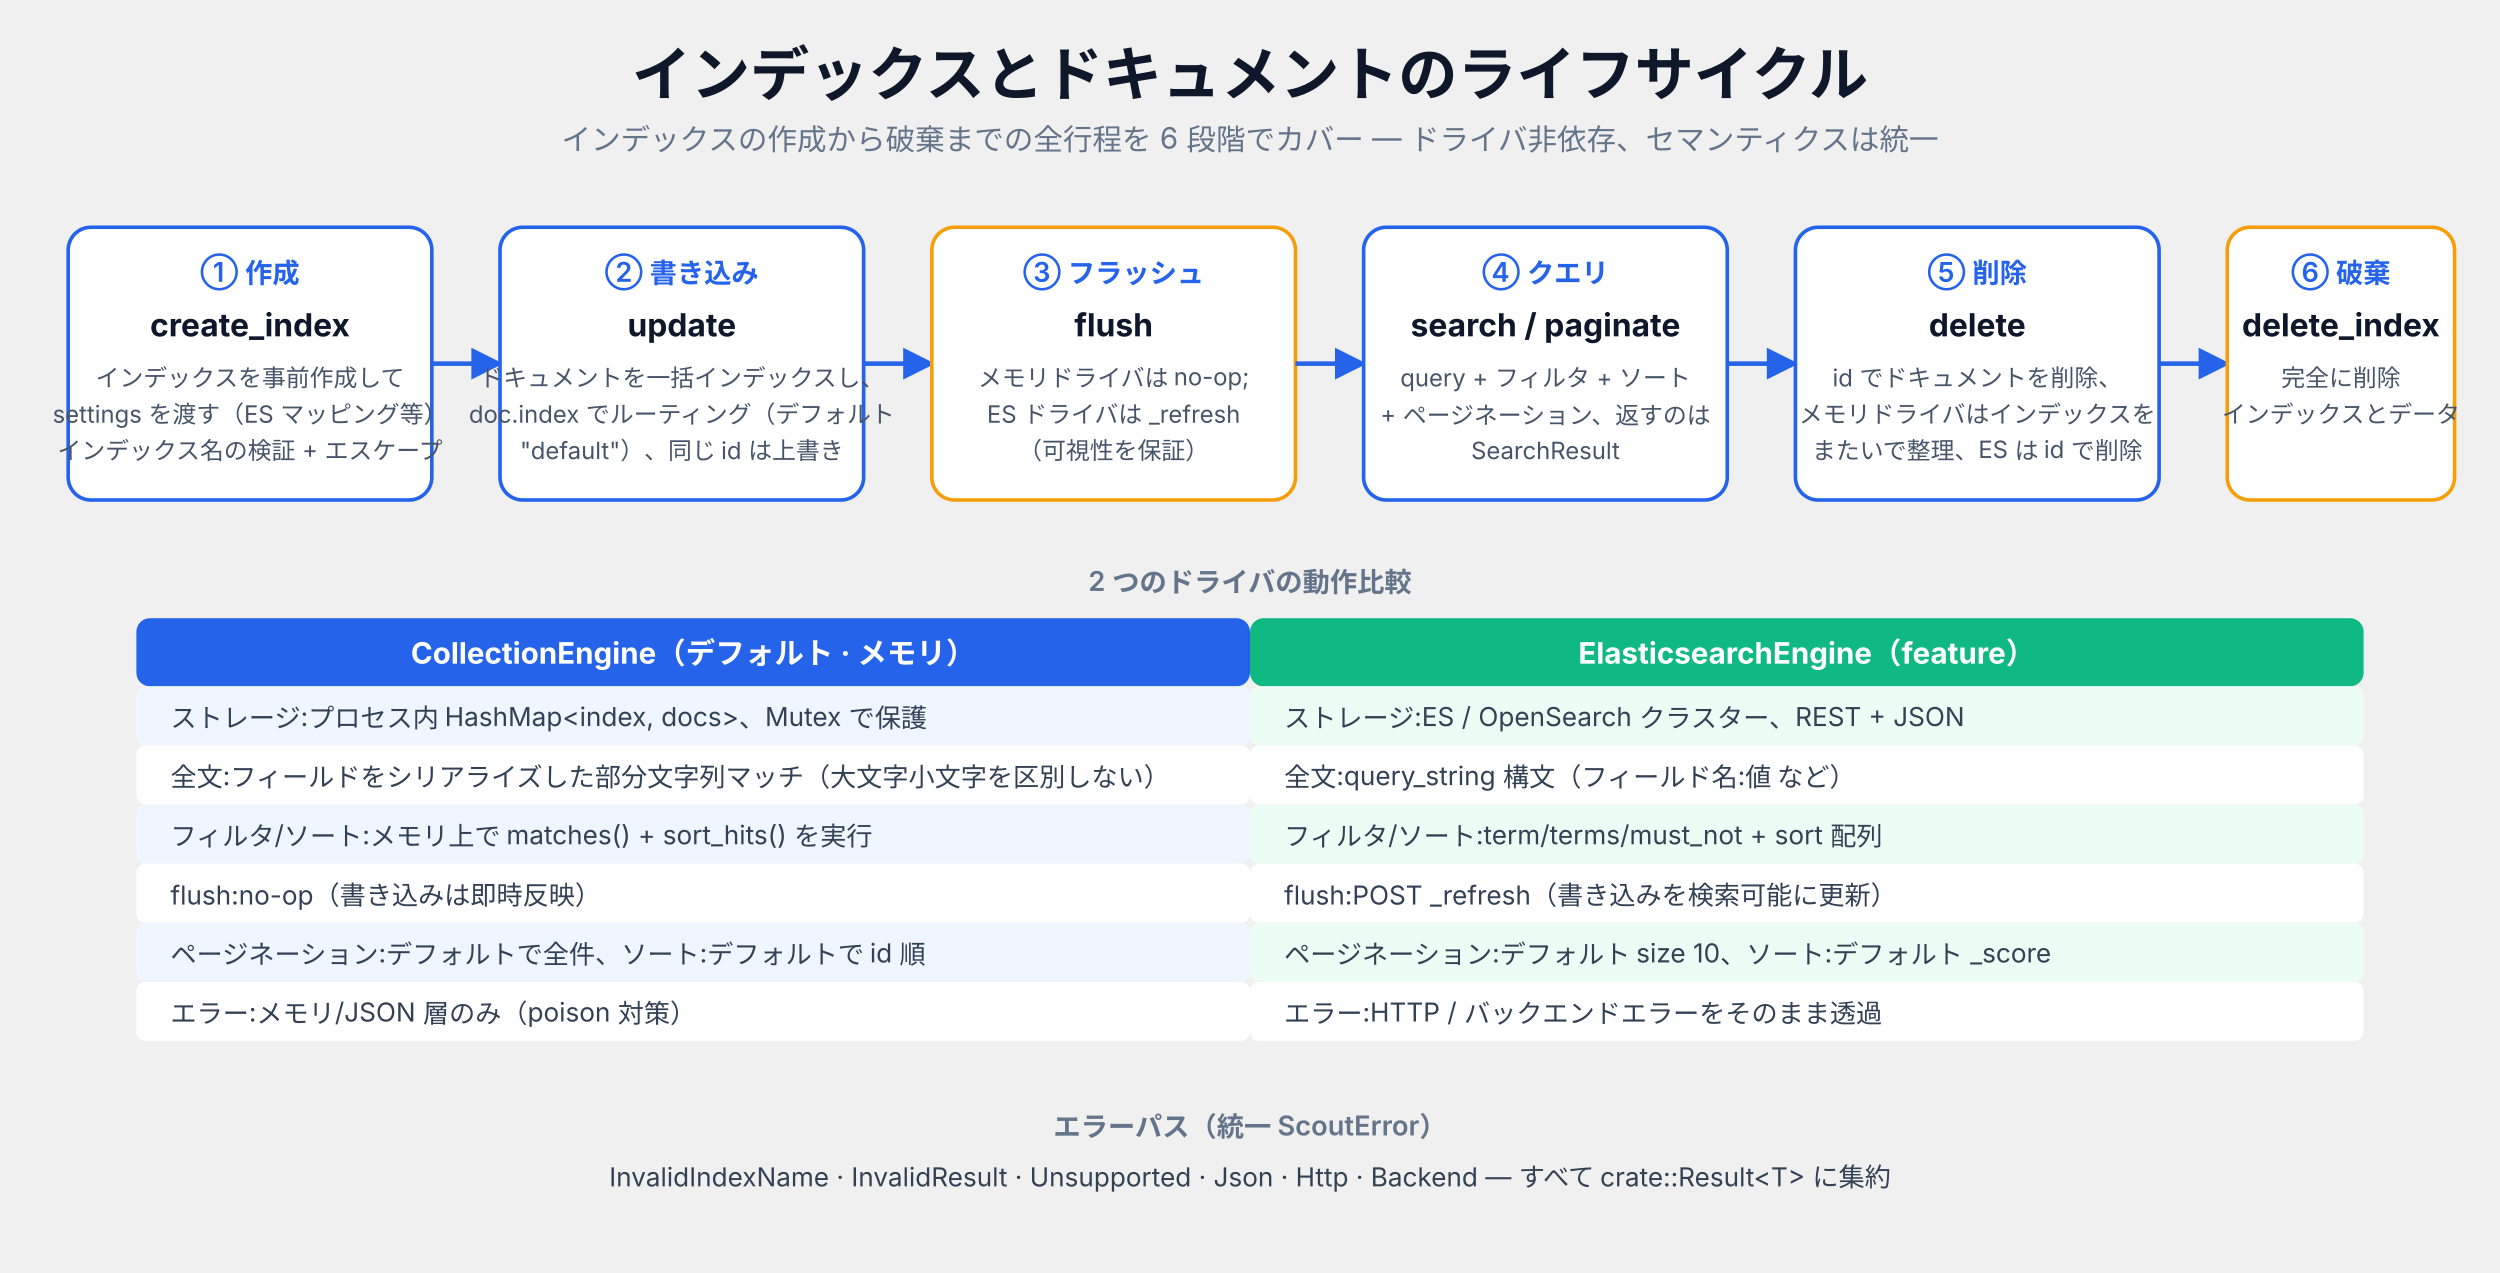
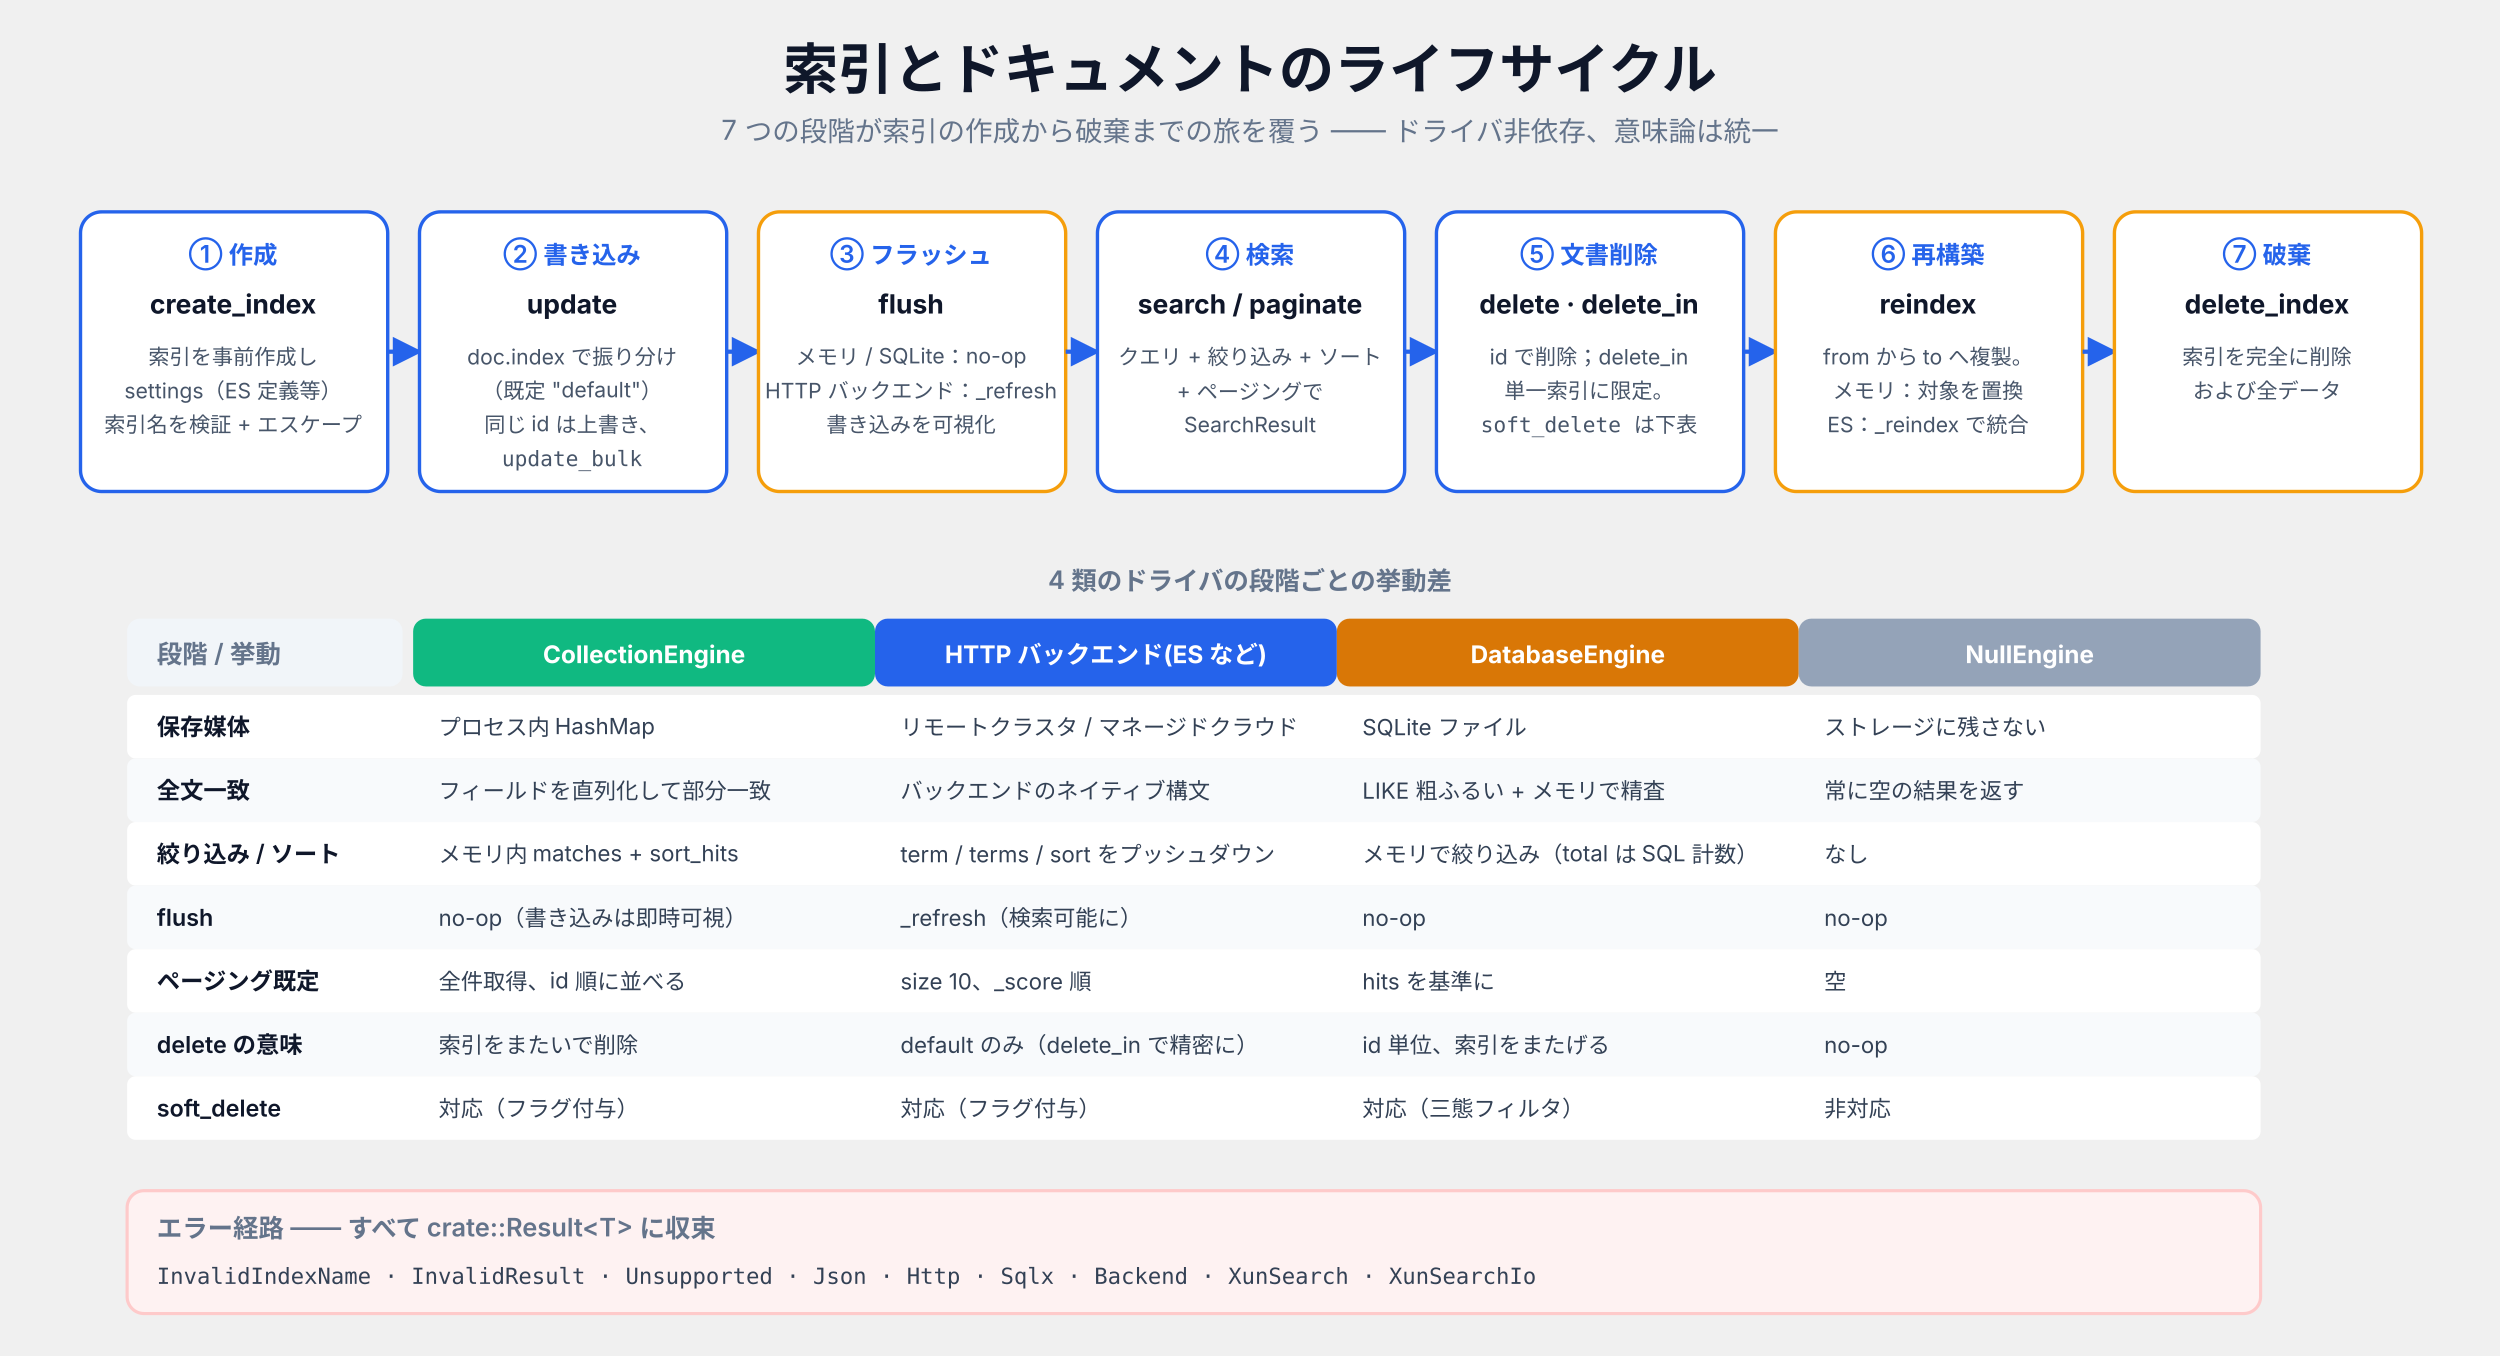
- <svg xmlns="http://www.w3.org/2000/svg" viewBox="0 0 1100 560" font-family="system-ui, -apple-system, 'Segoe UI', sans-serif">
+ <svg xmlns="http://www.w3.org/2000/svg" viewBox="0 0 1180 640" font-family="system-ui, -apple-system, 'Segoe UI', sans-serif" role="img" aria-labelledby="lifeTitle">
  <defs>
    <marker id="arrow2" viewBox="0 0 10 10" refX="9" refY="5" markerWidth="7" markerHeight="7" orient="auto-start-reverse">
      <path d="M 0 0 L 10 5 L 0 10 z" fill="#2563eb" />
    </marker>
    <style>
      .title { font-size: 26px; font-weight: 700; fill: #0f172a; }
      .sub   { font-size: 13px; fill: #64748b; }
-       .node  { fill: #ffffff; stroke: #2563eb; stroke-width: 1.6; rx: 10; }
+       .node  { fill: #ffffff; stroke: #2563eb; stroke-width: 1.6; }
      .node-alt { stroke: #f59e0b; }
-       .step  { font-size: 12px; font-weight: 600; fill: #2563eb; }
-       .name  { font-size: 14px; font-weight: 700; fill: #0f172a; }
-       .desc  { font-size: 10.5px; fill: #475569; }
-       .hdr   { font-size: 13px; font-weight: 700; fill: #ffffff; }
-       .hdr-a { fill: #2563eb; }
-       .hdr-b { fill: #10b981; }
-       .cell  { font-size: 11.5px; fill: #334155; }
+       .step  { font-size: 11.5px; font-weight: 600; fill: #2563eb; }
+       .name  { font-size: 12.5px; font-weight: 700; fill: #0f172a; }
+       .desc  { font-size: 10px; fill: #475569; }
+       .hdr   { font-size: 11.5px; font-weight: 700; fill: #ffffff; }
+       .cell  { font-size: 10.5px; fill: #334155; }
+       .rowlb { font-size: 11px; font-weight: 600; fill: #0f172a; }
      .lbl   { font-size: 12px; fill: #64748b; font-weight: 600; }
+       .mono  { font-family: ui-monospace, SFMono-Regular, Menlo, monospace; }
    </style>
  </defs>
-   <text x="550" y="42" text-anchor="middle" class="title">インデックスとドキュメントのライフサイクル</text>
-   <text x="550" y="66" text-anchor="middle" class="sub">インデックスの作成から破棄までの全行程を 6 段階でカバー — ドライバ非依存、セマンティクスは統一</text>
-   <rect x="30" y="100" width="160" height="120" class="node" />
+   <text x="590" y="42" text-anchor="middle" class="title">索引とドキュメントのライフサイクル</text>
+   <text x="590" y="66" text-anchor="middle" class="sub">7 つの段階が索引の作成から破棄までの旅を覆う —— ドライバ非依存、意味論は統一</text>
+   <rect x="38" y="100" width="145" height="132" rx="10" class="node" />
  <text x="110" y="124" text-anchor="middle" class="step">① 作成</text>
  <text x="110" y="148" text-anchor="middle" class="name">create_index</text>
-   <text x="110" y="170" text-anchor="middle" class="desc">インデックスを事前作成して</text>
-   <text x="110" y="186" text-anchor="middle" class="desc">settings を渡す（ES マッピング等）</text>
-   <text x="110" y="202" text-anchor="middle" class="desc">インデックス名の検証 + エスケープ</text>
-   <line x1="190" y1="160" x2="220" y2="160" stroke="#2563eb" stroke-width="2" marker-end="url(#arrow2)" />
-   <rect x="220" y="100" width="160" height="120" class="node" />
-   <text x="300" y="124" text-anchor="middle" class="step">② 書き込み</text>
-   <text x="300" y="148" text-anchor="middle" class="name">update</text>
-   <text x="300" y="170" text-anchor="middle" class="desc">ドキュメントを一括インデックスし、</text>
-   <text x="300" y="186" text-anchor="middle" class="desc">doc.index でルーティング（デフォルト</text>
-   <text x="300" y="202" text-anchor="middle" class="desc">"default"）、同じ id は上書き</text>
-   <line x1="380" y1="160" x2="410" y2="160" stroke="#2563eb" stroke-width="2" marker-end="url(#arrow2)" />
-   <rect x="410" y="100" width="160" height="120" class="node node-alt" />
-   <text x="490" y="124" text-anchor="middle" class="step">③ フラッシュ</text>
-   <text x="490" y="148" text-anchor="middle" class="name">flush</text>
-   <text x="490" y="170" text-anchor="middle" class="desc">メモリドライバは no-op;</text>
-   <text x="490" y="186" text-anchor="middle" class="desc">ES ドライバは _refresh</text>
-   <text x="490" y="202" text-anchor="middle" class="desc">（可視性を保証）</text>
-   <line x1="570" y1="160" x2="600" y2="160" stroke="#2563eb" stroke-width="2" marker-end="url(#arrow2)" />
-   <rect x="600" y="100" width="160" height="120" class="node" />
-   <text x="680" y="124" text-anchor="middle" class="step">④ クエリ</text>
-   <text x="680" y="148" text-anchor="middle" class="name">search / paginate</text>
-   <text x="680" y="170" text-anchor="middle" class="desc">query + フィルタ + ソート</text>
-   <text x="680" y="186" text-anchor="middle" class="desc">+ ページネーション、返すのは</text>
-   <text x="680" y="202" text-anchor="middle" class="desc">SearchResult</text>
-   <line x1="760" y1="160" x2="790" y2="160" stroke="#2563eb" stroke-width="2" marker-end="url(#arrow2)" />
-   <rect x="790" y="100" width="160" height="120" class="node" />
-   <text x="870" y="124" text-anchor="middle" class="step">⑤ 削除</text>
-   <text x="870" y="148" text-anchor="middle" class="name">delete</text>
-   <text x="870" y="170" text-anchor="middle" class="desc">id でドキュメントを削除、</text>
-   <text x="870" y="186" text-anchor="middle" class="desc">メモリドライバはインデックスを</text>
-   <text x="870" y="202" text-anchor="middle" class="desc">またいで整理、ES は id で削除</text>
-   <line x1="950" y1="160" x2="980" y2="160" stroke="#2563eb" stroke-width="2" marker-end="url(#arrow2)" />
-   <rect x="980" y="100" width="100" height="120" class="node node-alt" />
-   <text x="1030" y="124" text-anchor="middle" class="step">⑥ 破棄</text>
-   <text x="1030" y="148" text-anchor="middle" class="name">delete_index</text>
-   <text x="1030" y="170" text-anchor="middle" class="desc">完全に削除</text>
-   <text x="1030" y="186" text-anchor="middle" class="desc">インデックスとデータ</text>
-   <text x="550" y="260" text-anchor="middle" class="lbl">2 つのドライバの動作比較</text>
-   <rect x="60" y="272" width="490" height="30" rx="6" class="hdr hdr-a" />
-   <rect x="550" y="272" width="490" height="30" rx="6" class="hdr hdr-b" />
-   <text x="305" y="292" text-anchor="middle" class="hdr">CollectionEngine（デフォルト · メモリ）</text>
-   <text x="795" y="292" text-anchor="middle" class="hdr">ElasticsearchEngine（feature）</text>
-   <rect x="60" y="302" width="490" height="26" rx="4" fill="#eff6ff" />
-   <rect x="550" y="302" width="490" height="26" rx="4" fill="#ecfdf5" />
-   <text x="75" y="320" class="cell">ストレージ:プロセス内 HashMap&lt;index, docs&gt;、Mutex で保護</text>
-   <text x="565" y="320" class="cell">ストレージ:ES / OpenSearch クラスター、REST + JSON</text>
-   <rect x="60" y="328" width="490" height="26" rx="4" fill="#ffffff" />
-   <rect x="550" y="328" width="490" height="26" rx="4" fill="#ffffff" />
-   <text x="75" y="346" class="cell">全文:フィールドをシリアライズした部分文字列マッチ（大文字小文字を区別しない）</text>
-   <text x="565" y="346" class="cell">全文:query_string 構文（フィールド名:値 など）</text>
-   <rect x="60" y="354" width="490" height="26" rx="4" fill="#eff6ff" />
-   <rect x="550" y="354" width="490" height="26" rx="4" fill="#ecfdf5" />
-   <text x="75" y="372" class="cell">フィルタ/ソート:メモリ上で matches() + sort_hits() を実行</text>
-   <text x="565" y="372" class="cell">フィルタ/ソート:term/terms/must_not + sort 配列</text>
-   <rect x="60" y="380" width="490" height="26" rx="4" fill="#ffffff" />
-   <rect x="550" y="380" width="490" height="26" rx="4" fill="#ffffff" />
-   <text x="75" y="398" class="cell">flush:no-op（書き込みは即時反映）</text>
-   <text x="565" y="398" class="cell">flush:POST _refresh（書き込みを検索可能に更新）</text>
-   <rect x="60" y="406" width="490" height="26" rx="4" fill="#eff6ff" />
-   <rect x="550" y="406" width="490" height="26" rx="4" fill="#ecfdf5" />
-   <text x="75" y="424" class="cell">ページネーション:デフォルトで全件、ソート:デフォルトで id 順</text>
-   <text x="565" y="424" class="cell">ページネーション:デフォルト size 10、ソート:デフォルト _score</text>
-   <rect x="60" y="432" width="490" height="26" rx="4" fill="#ffffff" />
-   <rect x="550" y="432" width="490" height="26" rx="4" fill="#ffffff" />
-   <text x="75" y="450" class="cell">エラー:メモリ/JSON 層のみ（poison 対策）</text>
-   <text x="565" y="450" class="cell">エラー:HTTP / バックエンドエラーをそのまま透過</text>
-   <text x="550" y="500" text-anchor="middle" class="lbl">エラーパス（統一 ScoutError）</text>
-   <text x="550" y="522" text-anchor="middle" class="cell">InvalidIndexName · InvalidResult · Unsupported · Json · Http · Backend — すべて crate::Result&lt;T&gt; に集約</text>
+   <text x="110" y="172" text-anchor="middle" class="desc">索引を事前作成し</text>
+   <text x="110" y="188" text-anchor="middle" class="desc">settings（ES 定義等）</text>
+   <text x="110" y="204" text-anchor="middle" class="desc">索引名を検証 + エスケープ</text>
+   <line x1="183" y1="166" x2="198" y2="166" stroke="#2563eb" stroke-width="2" marker-end="url(#arrow2)" />
+   <rect x="198" y="100" width="145" height="132" rx="10" class="node" />
+   <text x="270" y="124" text-anchor="middle" class="step">② 書き込み</text>
+   <text x="270" y="148" text-anchor="middle" class="name">update</text>
+   <text x="270" y="172" text-anchor="middle" class="desc">doc.index で振り分け</text>
+   <text x="270" y="188" text-anchor="middle" class="desc">（既定 "default"）</text>
+   <text x="270" y="204" text-anchor="middle" class="desc">同じ id は上書き、</text>
+   <text x="270" y="220" text-anchor="middle" class="desc mono">update_bulk</text>
+   <line x1="343" y1="166" x2="358" y2="166" stroke="#2563eb" stroke-width="2" marker-end="url(#arrow2)" />
+   <rect x="358" y="100" width="145" height="132" rx="10" class="node node-alt" />
+   <text x="430" y="124" text-anchor="middle" class="step">③ フラッシュ</text>
+   <text x="430" y="148" text-anchor="middle" class="name">flush</text>
+   <text x="430" y="172" text-anchor="middle" class="desc">メモリ / SQLite：no-op</text>
+   <text x="430" y="188" text-anchor="middle" class="desc">HTTP バックエンド：_refresh</text>
+   <text x="430" y="204" text-anchor="middle" class="desc">書き込みを可視化</text>
+   <line x1="503" y1="166" x2="518" y2="166" stroke="#2563eb" stroke-width="2" marker-end="url(#arrow2)" />
+   <rect x="518" y="100" width="145" height="132" rx="10" class="node" />
+   <text x="590" y="124" text-anchor="middle" class="step">④ 検索</text>
+   <text x="590" y="148" text-anchor="middle" class="name">search / paginate</text>
+   <text x="590" y="172" text-anchor="middle" class="desc">クエリ + 絞り込み + ソート</text>
+   <text x="590" y="188" text-anchor="middle" class="desc">+ ページングで</text>
+   <text x="590" y="204" text-anchor="middle" class="desc">SearchResult</text>
+   <line x1="663" y1="166" x2="678" y2="166" stroke="#2563eb" stroke-width="2" marker-end="url(#arrow2)" />
+   <rect x="678" y="100" width="145" height="132" rx="10" class="node" />
+   <text x="750" y="124" text-anchor="middle" class="step">⑤ 文書削除</text>
+   <text x="750" y="148" text-anchor="middle" class="name">delete · delete_in</text>
+   <text x="750" y="172" text-anchor="middle" class="desc">id で削除；delete_in</text>
+   <text x="750" y="188" text-anchor="middle" class="desc">単一索引に限定。</text>
+   <text x="750" y="204" text-anchor="middle" class="desc mono">soft_delete は下表</text>
+   <line x1="823" y1="166" x2="838" y2="166" stroke="#2563eb" stroke-width="2" marker-end="url(#arrow2)" />
+   <rect x="838" y="100" width="145" height="132" rx="10" class="node node-alt" />
+   <text x="910" y="124" text-anchor="middle" class="step">⑥ 再構築</text>
+   <text x="910" y="148" text-anchor="middle" class="name">reindex</text>
+   <text x="910" y="172" text-anchor="middle" class="desc">from から to へ複製。</text>
+   <text x="910" y="188" text-anchor="middle" class="desc">メモリ：対象を置換</text>
+   <text x="910" y="204" text-anchor="middle" class="desc">ES：_reindex で統合</text>
+   <line x1="983" y1="166" x2="998" y2="166" stroke="#2563eb" stroke-width="2" marker-end="url(#arrow2)" />
+   <rect x="998" y="100" width="145" height="132" rx="10" class="node node-alt" />
+   <text x="1070" y="124" text-anchor="middle" class="step">⑦ 破棄</text>
+   <text x="1070" y="148" text-anchor="middle" class="name">delete_index</text>
+   <text x="1070" y="172" text-anchor="middle" class="desc">索引を完全に削除</text>
+   <text x="1070" y="188" text-anchor="middle" class="desc">および全データ</text>
+   <text x="590" y="278" text-anchor="middle" class="lbl">4 類のドライバの段階ごとの挙動差</text>
+   <rect x="60" y="292" width="130" height="32" rx="6" fill="#f1f5f9" />
+   <rect x="195" y="292" width="218" height="32" rx="6" fill="#10b981" />
+   <rect x="413" y="292" width="218" height="32" rx="6" fill="#2563eb" />
+   <rect x="631" y="292" width="218" height="32" rx="6" fill="#d97706" />
+   <rect x="849" y="292" width="218" height="32" rx="6" fill="#94a3b8" />
+   <text x="74" y="313" class="lbl">段階 / 挙動</text>
+   <text x="304" y="313" text-anchor="middle" class="hdr">CollectionEngine</text>
+   <text x="522" y="313" text-anchor="middle" class="hdr">HTTP バックエンド(ES など)</text>
+   <text x="740" y="313" text-anchor="middle" class="hdr">DatabaseEngine</text>
+   <text x="958" y="313" text-anchor="middle" class="hdr">NullEngine</text>
+   <rect x="60" y="328" width="1007" height="30" rx="4" fill="#ffffff" />
+   <text x="74" y="347" class="rowlb">保存媒体</text>
+   <text x="207" y="347" class="cell">プロセス内 HashMap</text>
+   <text x="425" y="347" class="cell">リモートクラスタ / マネージドクラウド</text>
+   <text x="643" y="347" class="cell">SQLite ファイル</text>
+   <text x="861" y="347" class="cell">ストレージに残さない</text>
+   <rect x="60" y="358" width="1007" height="30" rx="4" fill="#f8fafc" />
+   <text x="74" y="377" class="rowlb">全文一致</text>
+   <text x="207" y="377" class="cell">フィールドを直列化して部分一致</text>
+   <text x="425" y="377" class="cell">バックエンドのネイティブ構文</text>
+   <text x="643" y="377" class="cell">LIKE 粗ふるい + メモリで精査</text>
+   <text x="861" y="377" class="cell">常に空の結果を返す</text>
+   <rect x="60" y="388" width="1007" height="30" rx="4" fill="#ffffff" />
+   <text x="74" y="407" class="rowlb">絞り込み / ソート</text>
+   <text x="207" y="407" class="cell">メモリ内 matches + sort_hits</text>
+   <text x="425" y="407" class="cell">term / terms / sort をプッシュダウン</text>
+   <text x="643" y="407" class="cell">メモリで絞り込み（total は SQL 計数）</text>
+   <text x="861" y="407" class="cell">なし</text>
+   <rect x="60" y="418" width="1007" height="30" rx="4" fill="#f8fafc" />
+   <text x="74" y="437" class="rowlb">flush</text>
+   <text x="207" y="437" class="cell">no-op（書き込みは即時可視）</text>
+   <text x="425" y="437" class="cell">_refresh（検索可能に）</text>
+   <text x="643" y="437" class="cell">no-op</text>
+   <text x="861" y="437" class="cell">no-op</text>
+   <rect x="60" y="448" width="1007" height="30" rx="4" fill="#ffffff" />
+   <text x="74" y="467" class="rowlb">ページング既定</text>
+   <text x="207" y="467" class="cell">全件取得、id 順に並べる</text>
+   <text x="425" y="467" class="cell">size 10、_score 順</text>
+   <text x="643" y="467" class="cell">hits を基準に</text>
+   <text x="861" y="467" class="cell">空</text>
+   <rect x="60" y="478" width="1007" height="30" rx="4" fill="#f8fafc" />
+   <text x="74" y="497" class="rowlb">delete の意味</text>
+   <text x="207" y="497" class="cell">索引をまたいで削除</text>
+   <text x="425" y="497" class="cell">default のみ（delete_in で精密に）</text>
+   <text x="643" y="497" class="cell">id 単位、索引をまたげる</text>
+   <text x="861" y="497" class="cell">no-op</text>
+   <rect x="60" y="508" width="1007" height="30" rx="4" fill="#ffffff" />
+   <text x="74" y="527" class="rowlb">soft_delete</text>
+   <text x="207" y="527" class="cell">対応（フラグ付与）</text>
+   <text x="425" y="527" class="cell">対応（フラグ付与）</text>
+   <text x="643" y="527" class="cell">対応（三態フィルタ）</text>
+   <text x="861" y="527" class="cell">非対応</text>
+   <rect x="60" y="562" width="1007" height="58" rx="8" fill="#fef2f2" stroke="#fecaca" stroke-width="1.5" />
+   <text x="74" y="584" class="lbl">エラー経路 —— すべて crate::Result&lt;T&gt; に収束</text>
+   <text x="74" y="606" class="cell mono">InvalidIndexName · InvalidResult · Unsupported · Json · Http · Sqlx · Backend · XunSearch · XunSearchIo</text>
</svg>
